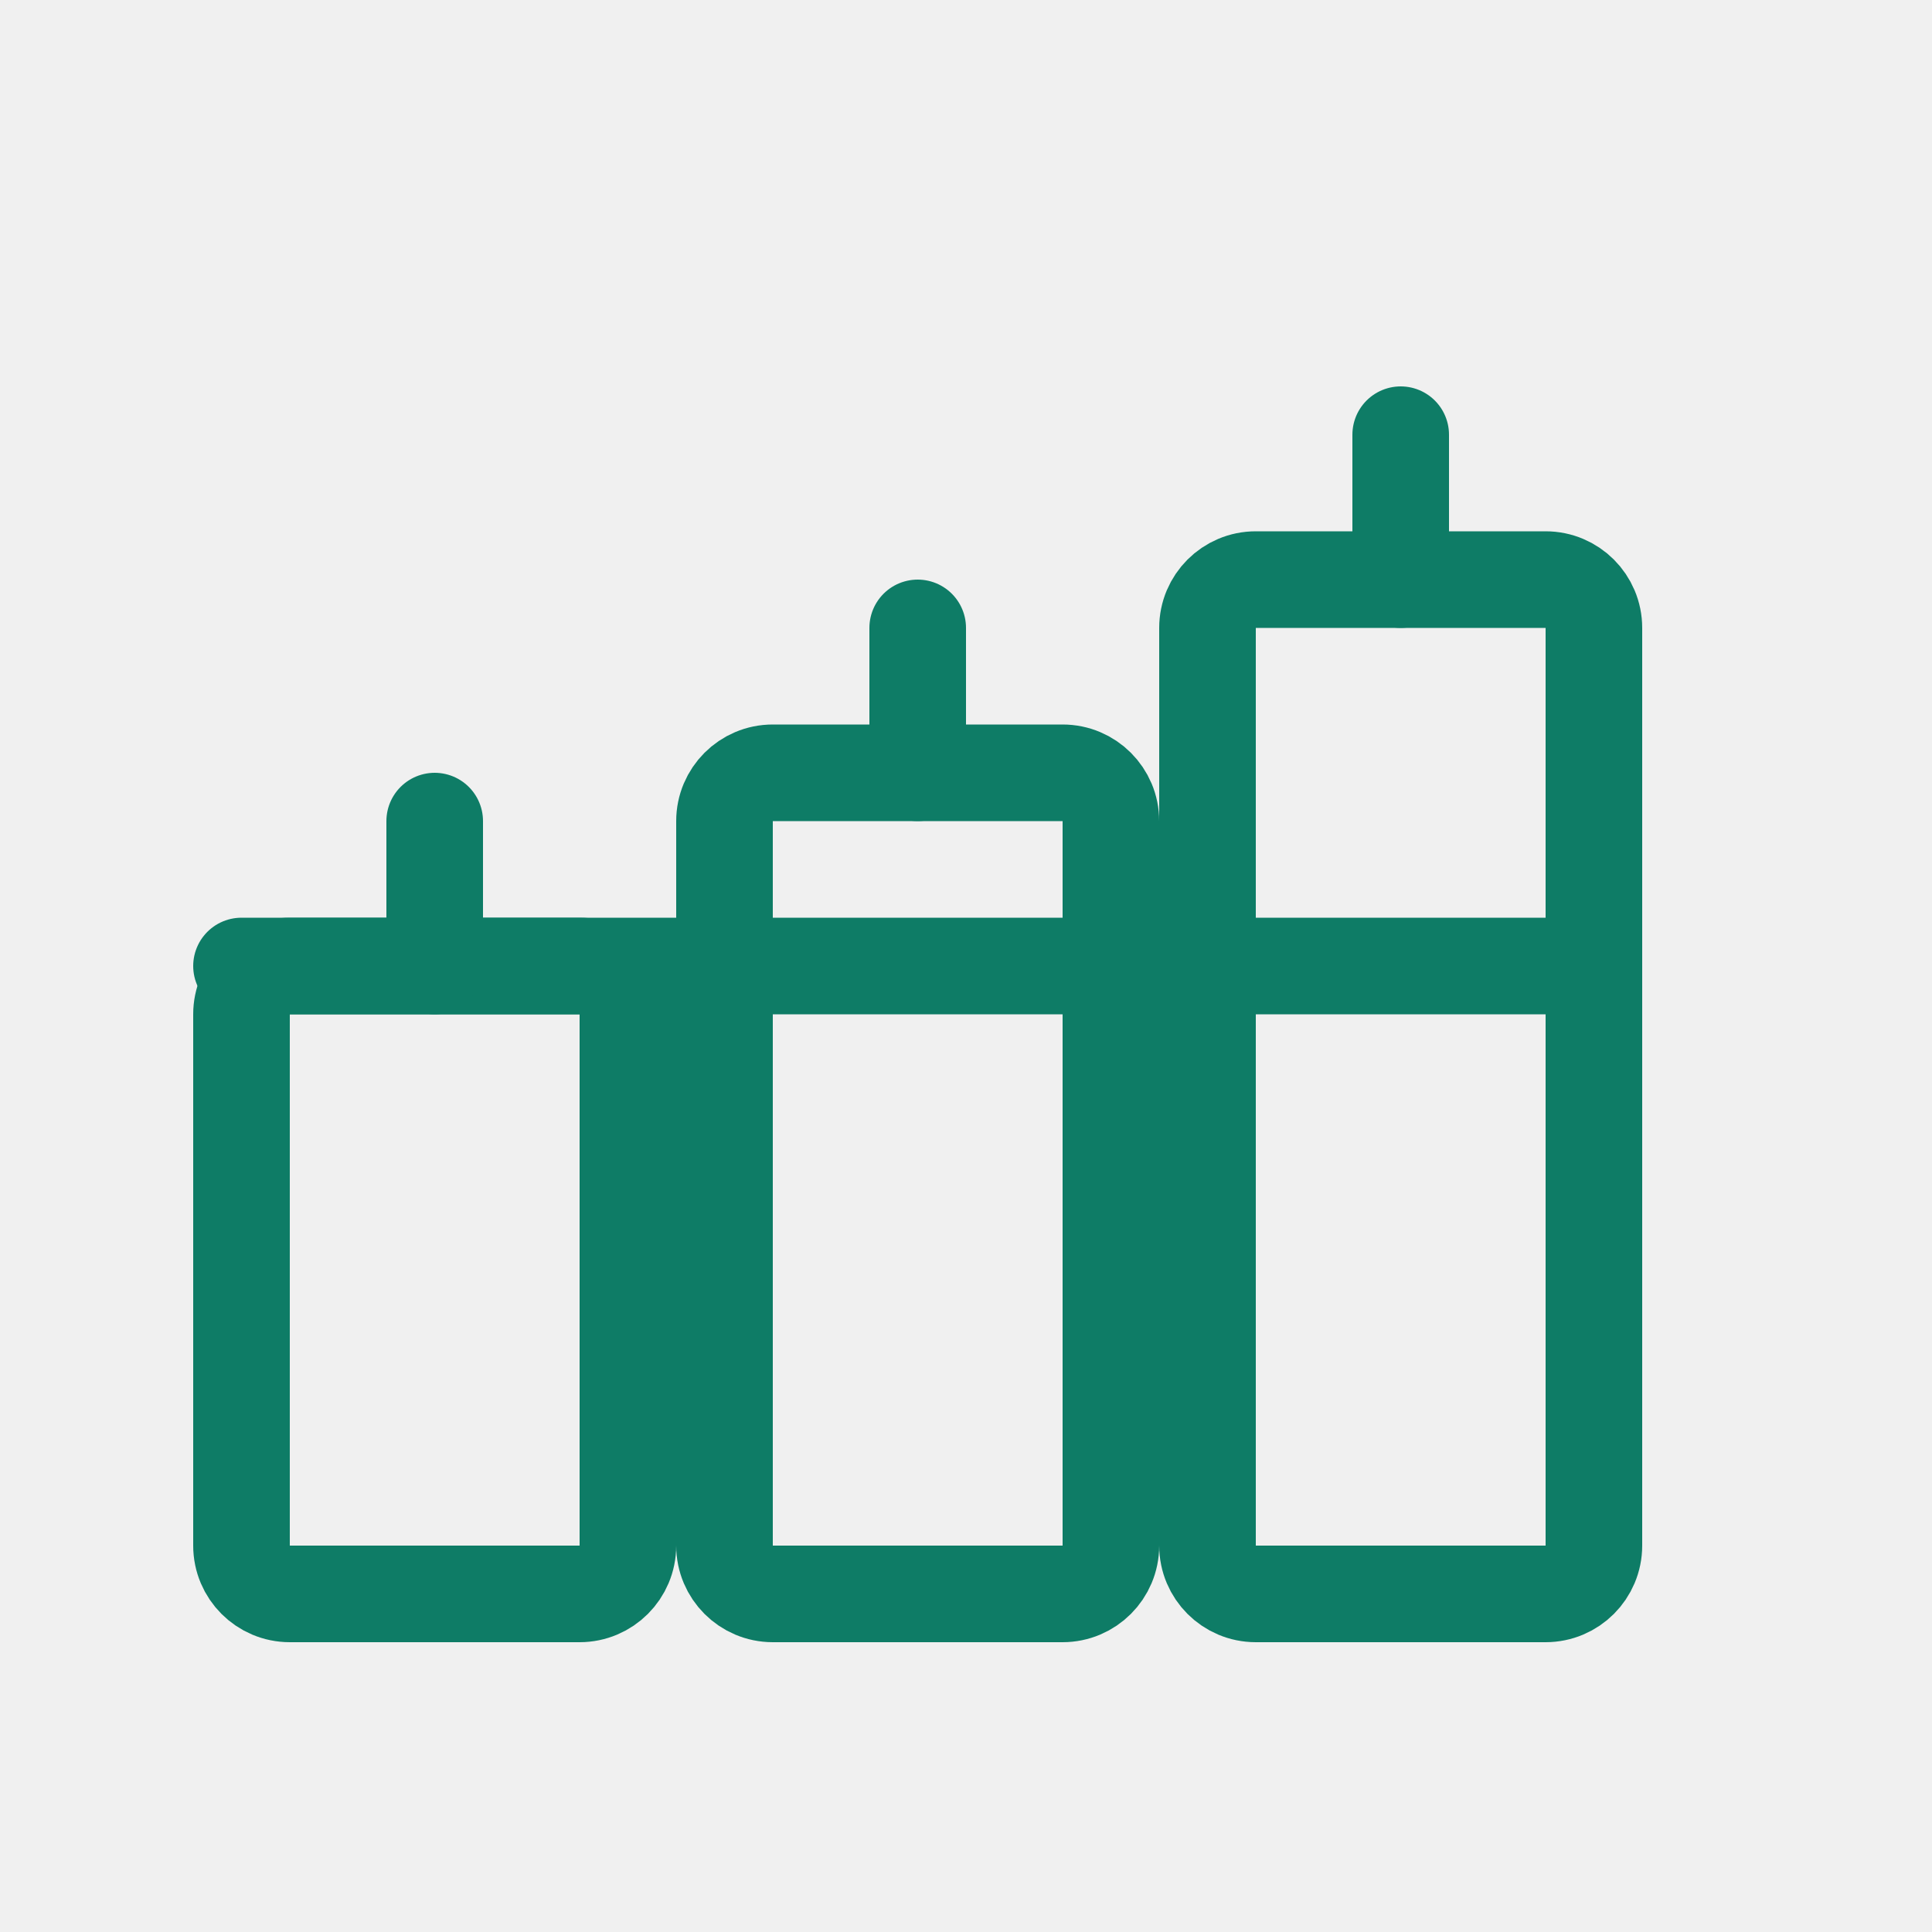
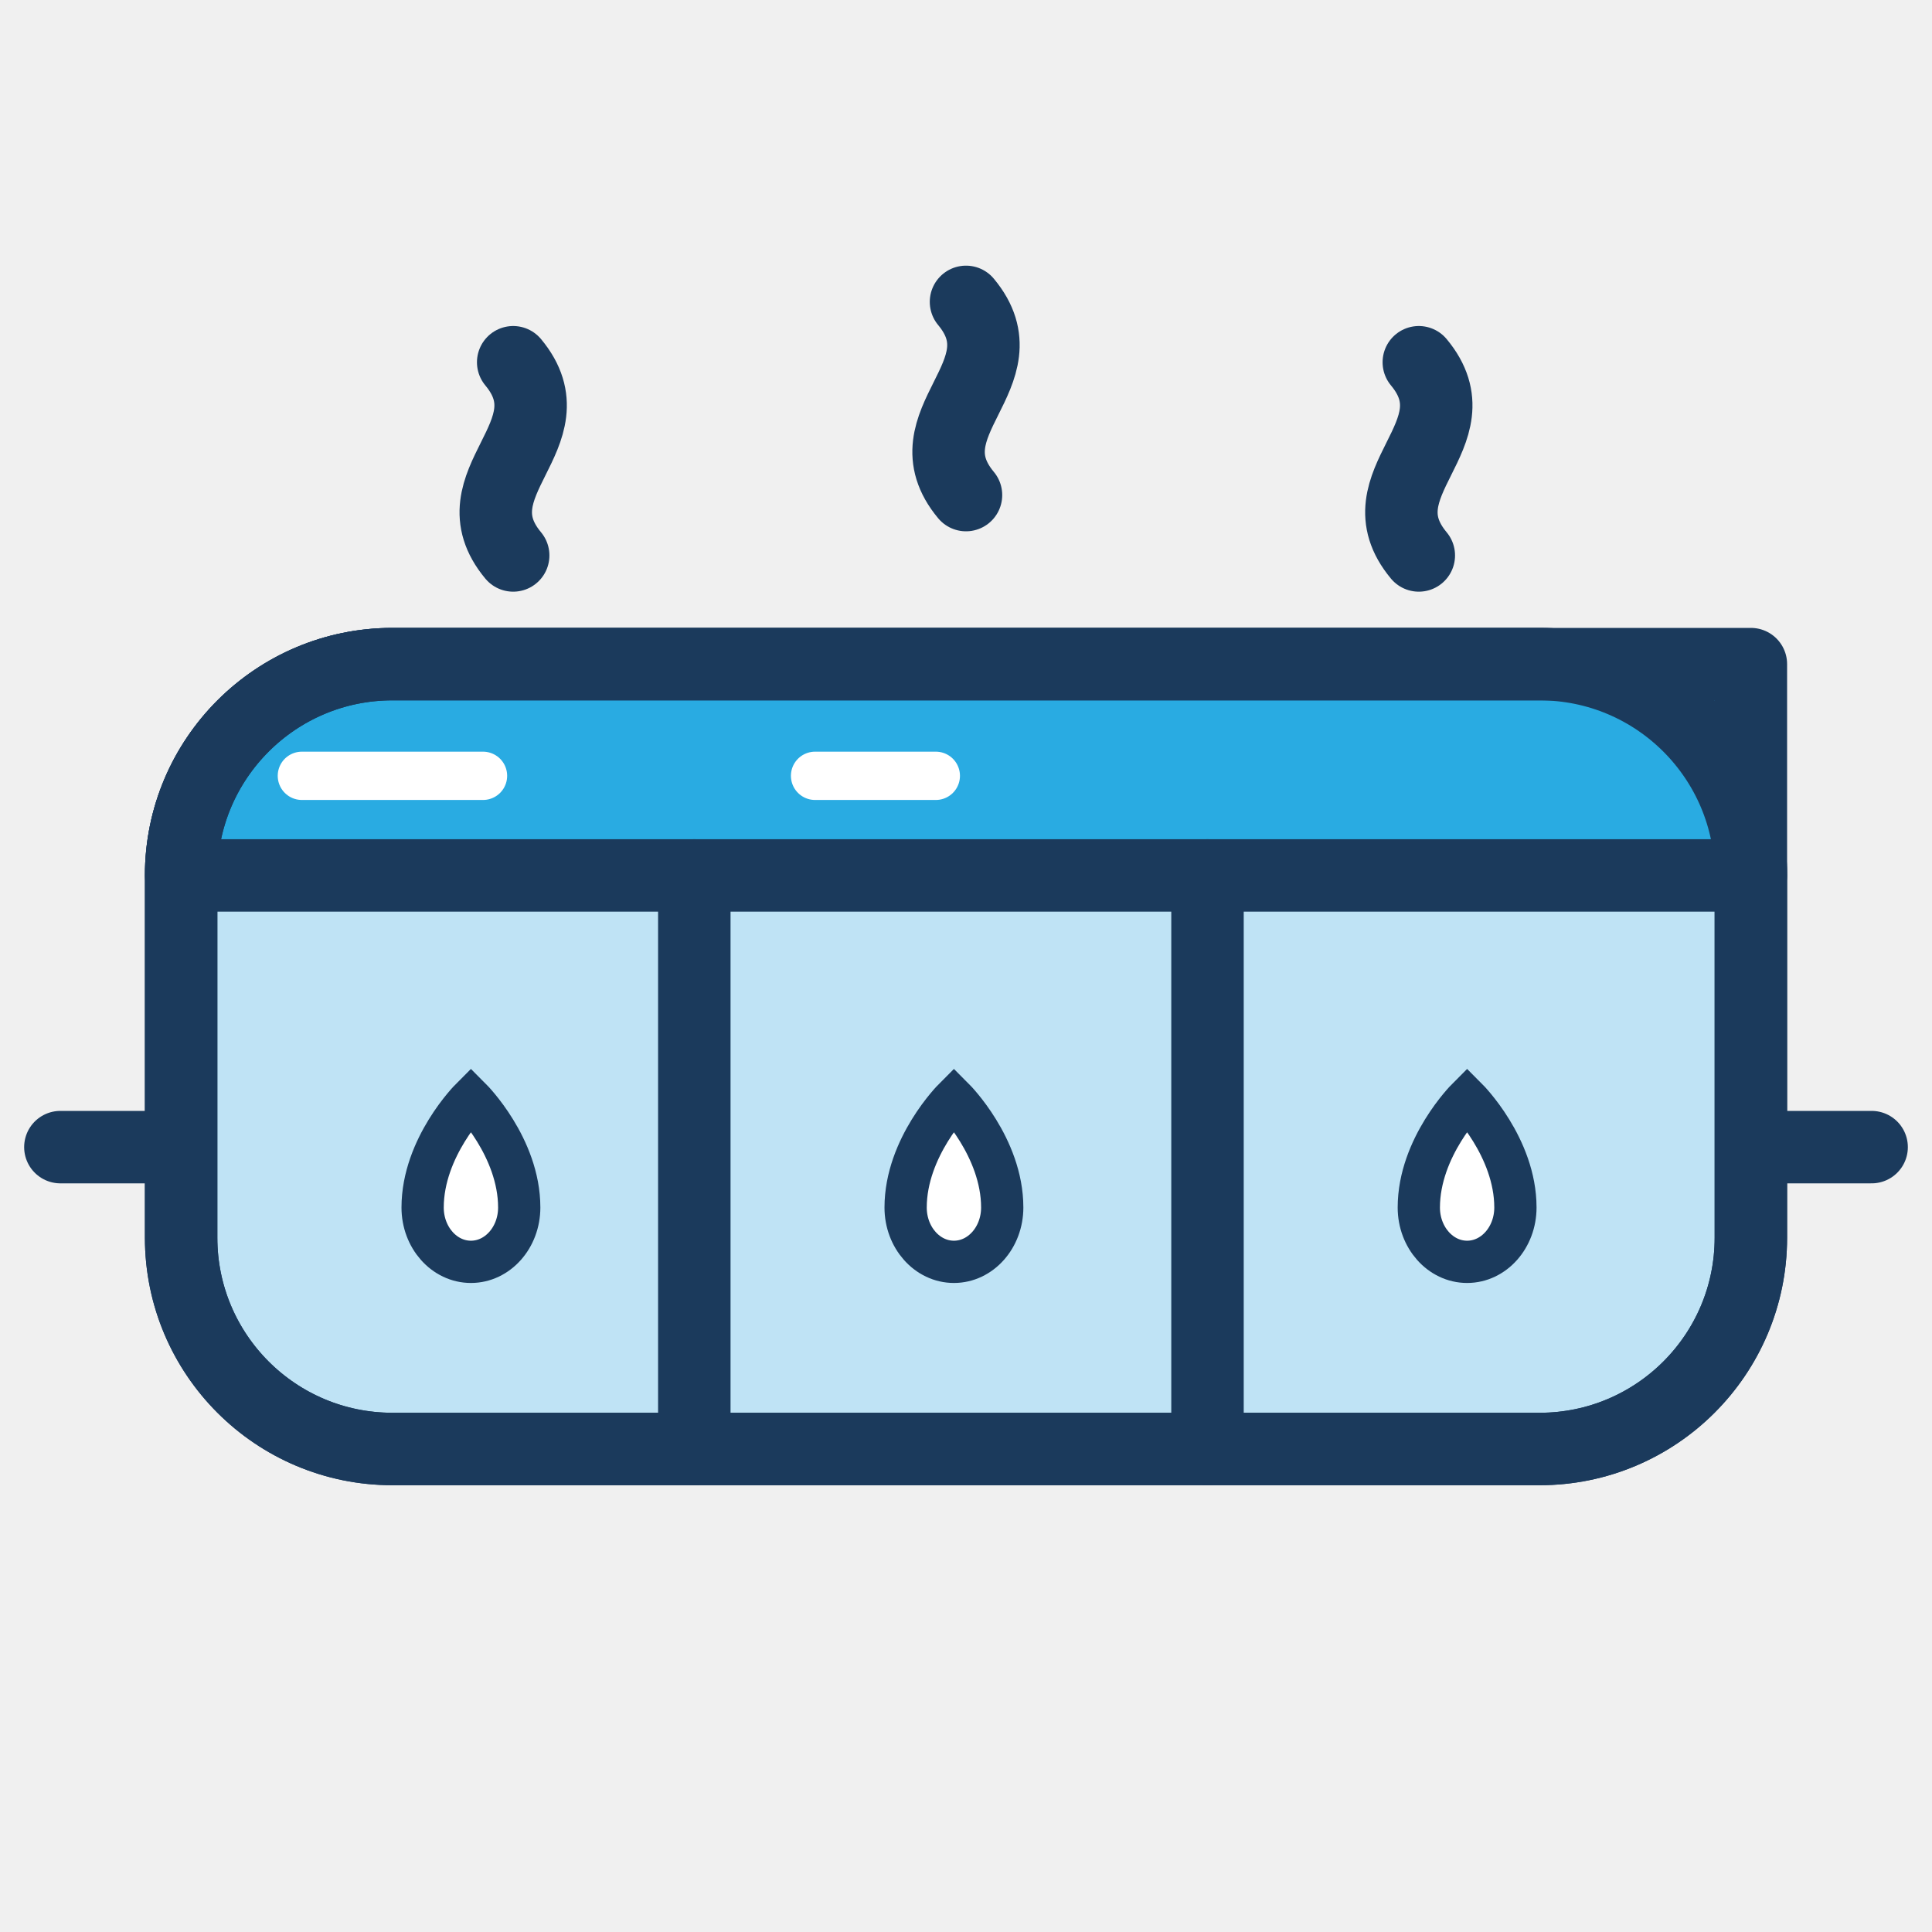
- <svg xmlns="http://www.w3.org/2000/svg" viewBox="0 0 40 40" fill="none" stroke="#0E7C66" stroke-width="2" stroke-linecap="round" stroke-linejoin="round">
-   <rect x="5" y="20" width="8" height="13" rx="1" />
-   <rect x="15" y="16" width="8" height="17" rx="1" />
-   <rect x="25" y="12" width="8" height="21" rx="1" />
-   <path d="M5 20h27" />
-   <path d="M9 20v-3M19 16v-3M29 12v-3" />
+ <svg xmlns="http://www.w3.org/2000/svg" viewBox="0 0 64 64">
+   <g stroke="#1B3A5C" stroke-width="2.4" stroke-linejoin="round" stroke-linecap="round">
+     <path d="M2 38 H6" fill="none" />
+     <path d="M58 38 H62" fill="none" />
+     <rect x="6" y="22" width="52" height="26" rx="7" fill="#BFE3F5" />
+     <path d="M6 29 a7 7 0 0 1 7-7 h45 v7 H6 z" fill="#29ABE2" />
+     <path d="M23 29 v19" fill="none" />
+     <path d="M40 29 v19" fill="none" />
+     <rect x="6" y="22" width="52" height="26" rx="7" fill="none" />
+   </g>
+   <g fill="#FFFFFF" stroke="#1B3A5C" stroke-width="1.4">
+     <path d="M14 40 c0-2 1.6-3.6 1.6-3.6 s1.6 1.6 1.6 3.6 a1.6 1.8 0 0 1 -3.2 0 z" />
+     <path d="M30 40 c0-2 1.6-3.6 1.6-3.6 s1.6 1.6 1.6 3.6 a1.6 1.8 0 0 1 -3.2 0 z" />
+     <path d="M47 40 c0-2 1.6-3.6 1.6-3.6 s1.6 1.6 1.6 3.6 a1.6 1.8 0 0 1 -3.2 0 z" />
+   </g>
+   <g stroke="#1B3A5C" stroke-width="2.4" fill="none" stroke-linecap="round">
+     <path d="M17 12 c2 2.4 -2 4 0 6.4" />
+     <path d="M32 10 c2 2.4 -2 4 0 6.4" />
+     <path d="M47 12 c2 2.4 -2 4 0 6.4" />
+   </g>
+   <g stroke="#FFFFFF" stroke-width="1.6" stroke-linecap="round" fill="none">
+     <path d="M10 25.7 h6" />
+     <path d="M27 25.7 h4" />
+   </g>
</svg>
